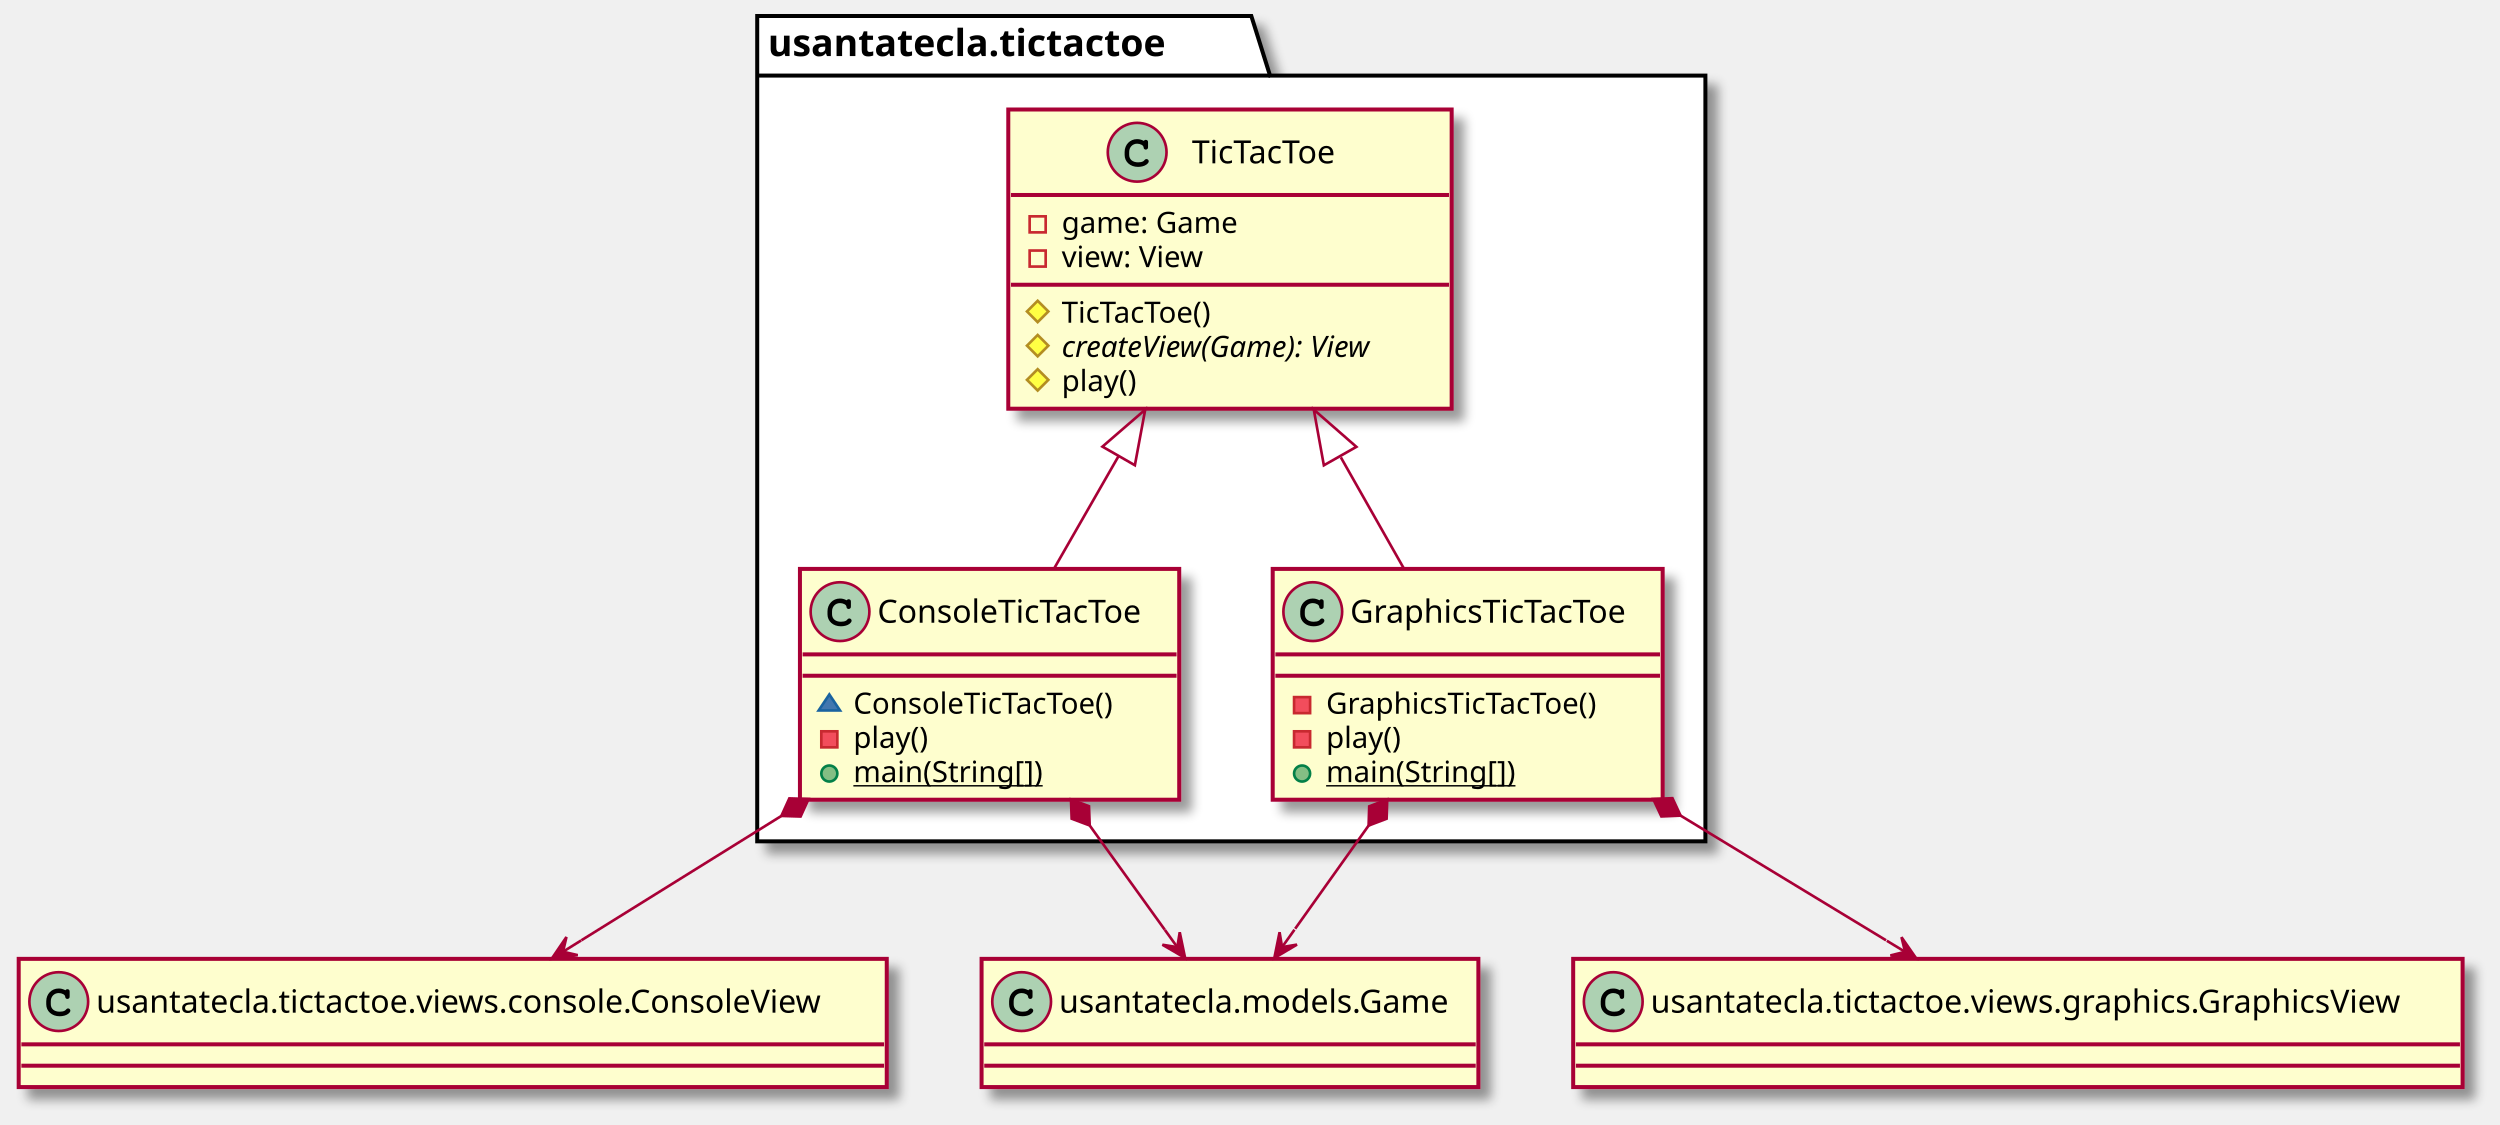
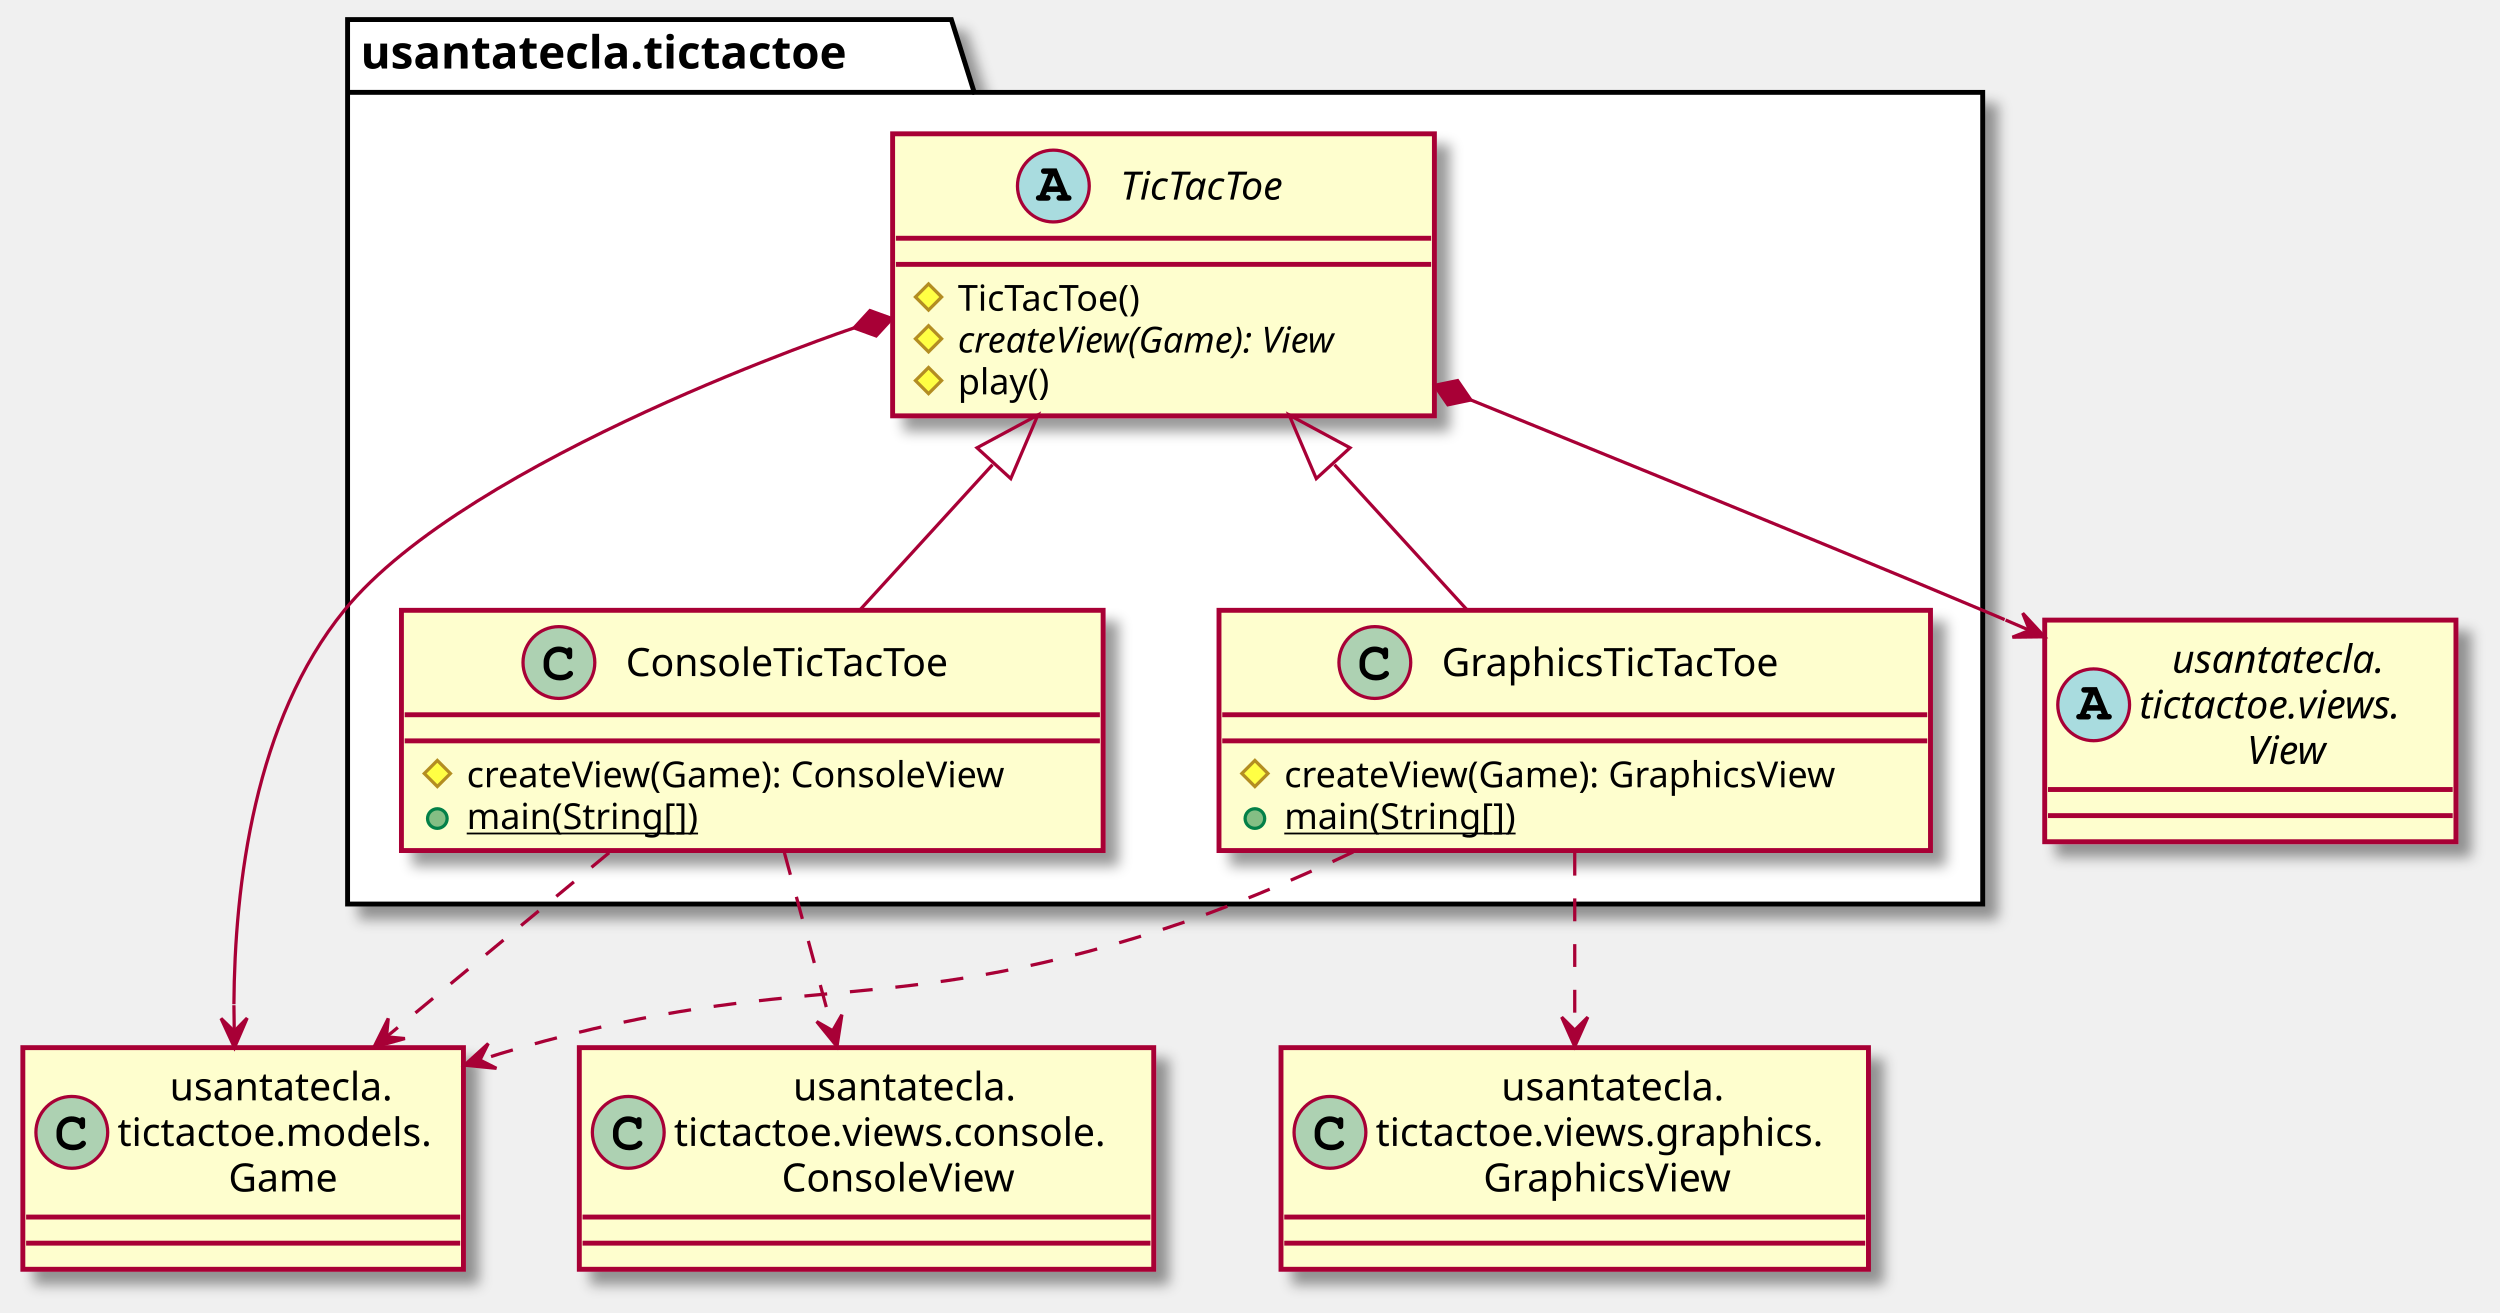
- <svg xmlns="http://www.w3.org/2000/svg" contentScriptType="application/ecmascript" contentStyleType="text/css" height="421px" preserveAspectRatio="none" style="width:936px;height:421px;" version="1.1" viewBox="0 0 936 421" width="936px" zoomAndPan="magnify">
+ <svg xmlns="http://www.w3.org/2000/svg" contentScriptType="application/ecmascript" contentStyleType="text/css" height="402px" preserveAspectRatio="none" style="width:766px;height:402px;" version="1.1" viewBox="0 0 766 402" width="766px" zoomAndPan="magnify">
  <defs>
-     <filter height="300%" id="f1nvyoe1f0cjog" width="300%" x="-1" y="-1">
+     <filter height="300%" id="fgq6mrci9s67l" width="300%" x="-1" y="-1">
      <feGaussianBlur result="blurOut" stdDeviation="2.0" />
      <feColorMatrix in="blurOut" result="blurOut2" type="matrix" values="0 0 0 0 0 0 0 0 0 0 0 0 0 0 0 0 0 0 .4 0" />
      <feOffset dx="4.0" dy="4.0" in="blurOut2" result="blurOut3" />
      <feBlend in="SourceGraphic" in2="blurOut3" mode="normal" />
    </filter>
  </defs>
  <g>
-     <polygon fill="#FFFFFF" filter="url(#f1nvyoe1f0cjog)" points="283.5,6,468.5,6,475.5,28.297,638.5,28.297,638.5,315,283.5,315,283.5,6" style="stroke:#000000;stroke-width:1.5;" />
-     <line style="stroke:#000000;stroke-width:1.5;" x1="283.5" x2="475.5" y1="28.297" y2="28.297" />
-     <text fill="#000000" font-family="sans-serif" font-size="14" font-weight="bold" lengthAdjust="spacingAndGlyphs" textLength="179" x="287.5" y="20.995">usantatecla.tictactoe</text>
-     <rect codeLine="1" fill="#FEFECE" filter="url(#f1nvyoe1f0cjog)" height="86.414" id="usantatecla.tictactoe.ConsoleTicTacToe" style="stroke:#A80036;stroke-width:1.5;" width="142" x="299.5" y="213" />
-     <ellipse cx="314.5" cy="229" fill="#ADD1B2" rx="11" ry="11" style="stroke:#A80036;stroke-width:1.0;" />
-     <path d="M316.844,224.672 C315.906,224.234 315.312,224.094 314.438,224.094 C311.812,224.094 309.812,226.172 309.812,228.891 L309.812,230.016 C309.812,232.594 311.922,234.484 314.812,234.484 C316.031,234.484 317.188,234.188 317.938,233.641 C318.516,233.234 318.844,232.781 318.844,232.391 C318.844,231.938 318.453,231.547 317.984,231.547 C317.766,231.547 317.562,231.625 317.375,231.812 C316.922,232.297 316.922,232.297 316.734,232.391 C316.312,232.656 315.625,232.781 314.859,232.781 C312.812,232.781 311.516,231.688 311.516,229.984 L311.516,228.891 C311.516,227.109 312.766,225.797 314.5,225.797 C315.078,225.797 315.688,225.953 316.156,226.203 C316.641,226.484 316.812,226.703 316.906,227.109 C316.969,227.516 317,227.641 317.141,227.766 C317.281,227.906 317.516,228.016 317.734,228.016 C318,228.016 318.266,227.875 318.438,227.656 C318.547,227.5 318.578,227.312 318.578,226.891 L318.578,225.469 C318.578,225.031 318.562,224.906 318.469,224.75 C318.312,224.484 318.031,224.344 317.734,224.344 C317.438,224.344 317.234,224.438 317.016,224.75 L316.844,224.672 Z " fill="#000000" />
-     <text fill="#000000" font-family="sans-serif" font-size="12" lengthAdjust="spacingAndGlyphs" textLength="110" x="328.5" y="233.154">ConsoleTicTacToe</text>
-     <line style="stroke:#A80036;stroke-width:1.5;" x1="300.5" x2="440.5" y1="245" y2="245" />
-     <line style="stroke:#A80036;stroke-width:1.5;" x1="300.5" x2="440.5" y1="253" y2="253" />
-     <polygon fill="#4177AF" points="310.5,260,306.5,266,314.5,266" style="stroke:#1963A0;stroke-width:1.0;" />
-     <text fill="#000000" font-family="sans-serif" font-size="11" lengthAdjust="spacingAndGlyphs" textLength="112" x="319.5" y="267.21">ConsoleTicTacToe()</text>
-     <rect fill="#F24D5C" height="6" style="stroke:#C82930;stroke-width:1.0;" width="6" x="307.5" y="273.805" />
-     <text fill="#000000" font-family="sans-serif" font-size="11" lengthAdjust="spacingAndGlyphs" textLength="32" x="319.5" y="280.015">play()</text>
-     <ellipse cx="310.5" cy="289.609" fill="#84BE84" rx="3" ry="3" style="stroke:#038048;stroke-width:1.0;" />
-     <text fill="#000000" font-family="sans-serif" font-size="11" lengthAdjust="spacingAndGlyphs" text-decoration="underline" textLength="77" x="319.5" y="292.82">main(String[])</text>
-     <rect codeLine="9" fill="#FEFECE" filter="url(#f1nvyoe1f0cjog)" height="86.414" id="usantatecla.tictactoe.GraphicsTicTacToe" style="stroke:#A80036;stroke-width:1.5;" width="146" x="476.5" y="213" />
-     <ellipse cx="491.5" cy="229" fill="#ADD1B2" rx="11" ry="11" style="stroke:#A80036;stroke-width:1.0;" />
-     <path d="M493.844,224.672 C492.906,224.234 492.312,224.094 491.438,224.094 C488.812,224.094 486.812,226.172 486.812,228.891 L486.812,230.016 C486.812,232.594 488.922,234.484 491.812,234.484 C493.031,234.484 494.188,234.188 494.938,233.641 C495.516,233.234 495.844,232.781 495.844,232.391 C495.844,231.938 495.453,231.547 494.984,231.547 C494.766,231.547 494.562,231.625 494.375,231.812 C493.922,232.297 493.922,232.297 493.734,232.391 C493.312,232.656 492.625,232.781 491.859,232.781 C489.812,232.781 488.516,231.688 488.516,229.984 L488.516,228.891 C488.516,227.109 489.766,225.797 491.5,225.797 C492.078,225.797 492.688,225.953 493.156,226.203 C493.641,226.484 493.812,226.703 493.906,227.109 C493.969,227.516 494,227.641 494.141,227.766 C494.281,227.906 494.516,228.016 494.734,228.016 C495,228.016 495.266,227.875 495.438,227.656 C495.547,227.5 495.578,227.312 495.578,226.891 L495.578,225.469 C495.578,225.031 495.562,224.906 495.469,224.75 C495.312,224.484 495.031,224.344 494.734,224.344 C494.438,224.344 494.234,224.438 494.016,224.75 L493.844,224.672 Z " fill="#000000" />
-     <text fill="#000000" font-family="sans-serif" font-size="12" lengthAdjust="spacingAndGlyphs" textLength="114" x="505.5" y="233.154">GraphicsTicTacToe</text>
-     <line style="stroke:#A80036;stroke-width:1.5;" x1="477.5" x2="621.5" y1="245" y2="245" />
-     <line style="stroke:#A80036;stroke-width:1.5;" x1="477.5" x2="621.5" y1="253" y2="253" />
-     <rect fill="#F24D5C" height="6" style="stroke:#C82930;stroke-width:1.0;" width="6" x="484.5" y="261" />
-     <text fill="#000000" font-family="sans-serif" font-size="11" lengthAdjust="spacingAndGlyphs" textLength="115" x="496.5" y="267.21">GraphicsTicTacToe()</text>
-     <rect fill="#F24D5C" height="6" style="stroke:#C82930;stroke-width:1.0;" width="6" x="484.5" y="273.805" />
-     <text fill="#000000" font-family="sans-serif" font-size="11" lengthAdjust="spacingAndGlyphs" textLength="32" x="496.5" y="280.015">play()</text>
-     <ellipse cx="487.5" cy="289.609" fill="#84BE84" rx="3" ry="3" style="stroke:#038048;stroke-width:1.0;" />
-     <text fill="#000000" font-family="sans-serif" font-size="11" lengthAdjust="spacingAndGlyphs" text-decoration="underline" textLength="77" x="496.5" y="292.82">main(String[])</text>
-     <rect codeLine="17" fill="#FEFECE" filter="url(#f1nvyoe1f0cjog)" height="112.023" id="usantatecla.tictactoe.TicTacToe" style="stroke:#A80036;stroke-width:1.5;" width="166" x="377.5" y="41" />
-     <ellipse cx="425.75" cy="57" fill="#ADD1B2" rx="11" ry="11" style="stroke:#A80036;stroke-width:1.0;" />
-     <path d="M428.094,52.672 C427.156,52.234 426.562,52.094 425.688,52.094 C423.062,52.094 421.062,54.172 421.062,56.891 L421.062,58.016 C421.062,60.594 423.172,62.484 426.062,62.484 C427.281,62.484 428.438,62.188 429.188,61.641 C429.766,61.234 430.094,60.781 430.094,60.391 C430.094,59.938 429.703,59.547 429.234,59.547 C429.016,59.547 428.812,59.625 428.625,59.812 C428.172,60.297 428.172,60.297 427.984,60.391 C427.562,60.656 426.875,60.781 426.109,60.781 C424.062,60.781 422.766,59.688 422.766,57.984 L422.766,56.891 C422.766,55.109 424.016,53.797 425.75,53.797 C426.328,53.797 426.938,53.953 427.406,54.203 C427.891,54.484 428.062,54.703 428.156,55.109 C428.219,55.516 428.25,55.641 428.391,55.766 C428.531,55.906 428.766,56.016 428.984,56.016 C429.25,56.016 429.516,55.875 429.688,55.656 C429.797,55.5 429.828,55.312 429.828,54.891 L429.828,53.469 C429.828,53.031 429.812,52.906 429.719,52.75 C429.562,52.484 429.281,52.344 428.984,52.344 C428.688,52.344 428.484,52.438 428.266,52.75 L428.094,52.672 Z " fill="#000000" />
-     <text fill="#000000" font-family="sans-serif" font-size="12" lengthAdjust="spacingAndGlyphs" textLength="61" x="446.25" y="61.154">TicTacToe</text>
-     <line style="stroke:#A80036;stroke-width:1.5;" x1="378.5" x2="542.5" y1="73" y2="73" />
-     <rect fill="none" height="6" style="stroke:#C82930;stroke-width:1.0;" width="6" x="385.5" y="81" />
-     <text fill="#000000" font-family="sans-serif" font-size="11" lengthAdjust="spacingAndGlyphs" textLength="75" x="397.5" y="87.21">game: Game</text>
-     <rect fill="none" height="6" style="stroke:#C82930;stroke-width:1.0;" width="6" x="385.5" y="93.805" />
-     <text fill="#000000" font-family="sans-serif" font-size="11" lengthAdjust="spacingAndGlyphs" textLength="62" x="397.5" y="100.015">view: View</text>
-     <line style="stroke:#A80036;stroke-width:1.5;" x1="378.5" x2="542.5" y1="106.609" y2="106.609" />
-     <polygon fill="#FFFF44" points="388.5,112.609,392.5,116.609,388.5,120.609,384.5,116.609" style="stroke:#B38D22;stroke-width:1.0;" />
-     <text fill="#000000" font-family="sans-serif" font-size="11" lengthAdjust="spacingAndGlyphs" textLength="66" x="397.5" y="120.82">TicTacToe()</text>
-     <polygon fill="#FFFF44" points="388.5,125.414,392.5,129.414,388.5,133.414,384.5,129.414" style="stroke:#B38D22;stroke-width:1.0;" />
-     <text fill="#000000" font-family="sans-serif" font-size="11" font-style="italic" lengthAdjust="spacingAndGlyphs" textLength="140" x="397.5" y="133.625">createView(Game): View</text>
-     <polygon fill="#FFFF44" points="388.5,138.219,392.5,142.219,388.5,146.219,384.5,142.219" style="stroke:#B38D22;stroke-width:1.0;" />
-     <text fill="#000000" font-family="sans-serif" font-size="11" lengthAdjust="spacingAndGlyphs" textLength="32" x="397.5" y="146.429">play()</text>
-     <rect codeLine="28" fill="#FEFECE" filter="url(#f1nvyoe1f0cjog)" height="48" id="Game" style="stroke:#A80036;stroke-width:1.5;" width="186" x="367.5" y="359" />
-     <ellipse cx="382.5" cy="375" fill="#ADD1B2" rx="11" ry="11" style="stroke:#A80036;stroke-width:1.0;" />
-     <path d="M384.844,370.672 C383.906,370.234 383.312,370.094 382.438,370.094 C379.812,370.094 377.812,372.172 377.812,374.891 L377.812,376.016 C377.812,378.594 379.922,380.484 382.812,380.484 C384.031,380.484 385.188,380.188 385.938,379.641 C386.516,379.234 386.844,378.781 386.844,378.391 C386.844,377.938 386.453,377.547 385.984,377.547 C385.766,377.547 385.562,377.625 385.375,377.812 C384.922,378.297 384.922,378.297 384.734,378.391 C384.312,378.656 383.625,378.781 382.859,378.781 C380.812,378.781 379.516,377.688 379.516,375.984 L379.516,374.891 C379.516,373.109 380.766,371.797 382.5,371.797 C383.078,371.797 383.688,371.953 384.156,372.203 C384.641,372.484 384.812,372.703 384.906,373.109 C384.969,373.516 385,373.641 385.141,373.766 C385.281,373.906 385.516,374.016 385.734,374.016 C386,374.016 386.266,373.875 386.438,373.656 C386.547,373.5 386.578,373.312 386.578,372.891 L386.578,371.469 C386.578,371.031 386.562,370.906 386.469,370.75 C386.312,370.484 386.031,370.344 385.734,370.344 C385.438,370.344 385.234,370.438 385.016,370.75 L384.844,370.672 Z " fill="#000000" />
-     <text fill="#000000" font-family="sans-serif" font-size="12" lengthAdjust="spacingAndGlyphs" textLength="154" x="396.5" y="379.154">usantatecla.models.Game</text>
-     <line style="stroke:#A80036;stroke-width:1.5;" x1="368.5" x2="552.5" y1="391" y2="391" />
-     <line style="stroke:#A80036;stroke-width:1.5;" x1="368.5" x2="552.5" y1="399" y2="399" />
-     <rect codeLine="29" fill="#FEFECE" filter="url(#f1nvyoe1f0cjog)" height="48" id="consoleView" style="stroke:#A80036;stroke-width:1.5;" width="325" x="7" y="359" />
-     <ellipse cx="22" cy="375" fill="#ADD1B2" rx="11" ry="11" style="stroke:#A80036;stroke-width:1.0;" />
-     <path d="M24.344,370.672 C23.406,370.234 22.812,370.094 21.938,370.094 C19.312,370.094 17.312,372.172 17.312,374.891 L17.312,376.016 C17.312,378.594 19.422,380.484 22.312,380.484 C23.531,380.484 24.688,380.188 25.438,379.641 C26.016,379.234 26.344,378.781 26.344,378.391 C26.344,377.938 25.953,377.547 25.484,377.547 C25.266,377.547 25.062,377.625 24.875,377.812 C24.422,378.297 24.422,378.297 24.234,378.391 C23.812,378.656 23.125,378.781 22.359,378.781 C20.312,378.781 19.016,377.688 19.016,375.984 L19.016,374.891 C19.016,373.109 20.266,371.797 22,371.797 C22.578,371.797 23.188,371.953 23.656,372.203 C24.141,372.484 24.312,372.703 24.406,373.109 C24.469,373.516 24.5,373.641 24.641,373.766 C24.781,373.906 25.016,374.016 25.234,374.016 C25.5,374.016 25.766,373.875 25.938,373.656 C26.047,373.5 26.078,373.312 26.078,372.891 L26.078,371.469 C26.078,371.031 26.062,370.906 25.969,370.75 C25.812,370.484 25.531,370.344 25.234,370.344 C24.938,370.344 24.734,370.438 24.516,370.75 L24.344,370.672 Z " fill="#000000" />
-     <text fill="#000000" font-family="sans-serif" font-size="12" lengthAdjust="spacingAndGlyphs" textLength="293" x="36" y="379.154">usantatecla.tictactoe.views.console.ConsoleView</text>
-     <line style="stroke:#A80036;stroke-width:1.5;" x1="8" x2="331" y1="391" y2="391" />
-     <line style="stroke:#A80036;stroke-width:1.5;" x1="8" x2="331" y1="399" y2="399" />
-     <rect codeLine="30" fill="#FEFECE" filter="url(#f1nvyoe1f0cjog)" height="48" id="graphicsView" style="stroke:#A80036;stroke-width:1.5;" width="333" x="589" y="359" />
-     <ellipse cx="604" cy="375" fill="#ADD1B2" rx="11" ry="11" style="stroke:#A80036;stroke-width:1.0;" />
-     <path d="M606.344,370.672 C605.406,370.234 604.812,370.094 603.938,370.094 C601.312,370.094 599.312,372.172 599.312,374.891 L599.312,376.016 C599.312,378.594 601.422,380.484 604.312,380.484 C605.531,380.484 606.688,380.188 607.438,379.641 C608.016,379.234 608.344,378.781 608.344,378.391 C608.344,377.938 607.953,377.547 607.484,377.547 C607.266,377.547 607.062,377.625 606.875,377.812 C606.422,378.297 606.422,378.297 606.234,378.391 C605.812,378.656 605.125,378.781 604.359,378.781 C602.312,378.781 601.016,377.688 601.016,375.984 L601.016,374.891 C601.016,373.109 602.266,371.797 604,371.797 C604.578,371.797 605.188,371.953 605.656,372.203 C606.141,372.484 606.312,372.703 606.406,373.109 C606.469,373.516 606.5,373.641 606.641,373.766 C606.781,373.906 607.016,374.016 607.234,374.016 C607.5,374.016 607.766,373.875 607.938,373.656 C608.047,373.5 608.078,373.312 608.078,372.891 L608.078,371.469 C608.078,371.031 608.062,370.906 607.969,370.75 C607.812,370.484 607.531,370.344 607.234,370.344 C606.938,370.344 606.734,370.438 606.516,370.75 L606.344,370.672 Z " fill="#000000" />
-     <text fill="#000000" font-family="sans-serif" font-size="12" lengthAdjust="spacingAndGlyphs" textLength="301" x="618" y="379.154">usantatecla.tictactoe.views.graphics.GraphicsView</text>
-     <line style="stroke:#A80036;stroke-width:1.5;" x1="590" x2="921" y1="391" y2="391" />
-     <line style="stroke:#A80036;stroke-width:1.5;" x1="590" x2="921" y1="399" y2="399" />
-     <path codeLine="25" d="M418.799,170.745 C410.501,185.22 402.053,199.957 394.592,212.974 " fill="none" id="usantatecla.tictactoe.TicTacToe-backto-usantatecla.tictactoe.ConsoleTicTacToe" style="stroke:#A80036;stroke-width:1.0;" />
-     <polygon fill="none" points="412.75,167.222,428.769,153.352,424.896,174.185,412.75,167.222" style="stroke:#A80036;stroke-width:1.0;" />
-     <path codeLine="26" d="M502.008,171.222 C510.127,185.543 518.378,200.1 525.676,212.974 " fill="none" id="usantatecla.tictactoe.TicTacToe-backto-usantatecla.tictactoe.GraphicsTicTacToe" style="stroke:#A80036;stroke-width:1.0;" />
-     <polygon fill="none" points="495.652,174.203,491.878,153.352,507.831,167.299,495.652,174.203" style="stroke:#A80036;stroke-width:1.0;" />
-     <path codeLine="32" d="M407.982,309.057 C407.982,309.057 427.685,336.423 436.08,348.083 " fill="none" id="usantatecla.tictactoe.ConsoleTicTacToe-Game" style="stroke:#A80036;stroke-width:1.0;" />
-     <polygon fill="#A80036" points="443.704,358.672,441.691,349.031,440.783,354.614,435.199,353.705,443.704,358.672" style="stroke:#A80036;stroke-width:1.0;" />
-     <line style="stroke:#A80036;stroke-width:1.0;" x1="440.783" x2="436.108" y1="354.614" y2="348.122" />
-     <polygon fill="#A80036" points="400.97,299.319,401.23,306.525,407.982,309.057,407.722,301.851,400.97,299.319" style="stroke:#A80036;stroke-width:1.0;" />
-     <path codeLine="33" d="M512.409,309.094 C512.409,309.094 493.147,336.148 484.906,347.722 " fill="none" id="usantatecla.tictactoe.GraphicsTicTacToe-Game" style="stroke:#A80036;stroke-width:1.0;" />
-     <polygon fill="#A80036" points="477.11,358.672,485.589,353.66,480.01,354.599,479.072,349.02,477.11,358.672" style="stroke:#A80036;stroke-width:1.0;" />
-     <line style="stroke:#A80036;stroke-width:1.0;" x1="480.01" x2="484.649" y1="354.599" y2="348.082" />
-     <polygon fill="#A80036" points="519.369,299.319,512.63,301.887,512.409,309.094,519.148,306.527,519.369,299.319" style="stroke:#A80036;stroke-width:1.0;" />
-     <path codeLine="34" d="M292.541,305.482 C292.541,305.482 239.81,338.275 217.663,352.048 " fill="none" id="usantatecla.tictactoe.ConsoleTicTacToe-consoleView" style="stroke:#A80036;stroke-width:1.0;" />
-     <polygon fill="#A80036" points="206.545,358.962,216.3,357.606,210.791,356.322,212.075,350.812,206.545,358.962" style="stroke:#A80036;stroke-width:1.0;" />
-     <line style="stroke:#A80036;stroke-width:1.0;" x1="210.791" x2="217.584" y1="356.322" y2="352.097" />
-     <polygon fill="#A80036" points="302.731,299.145,295.524,298.916,292.541,305.482,299.748,305.71,302.731,299.145" style="stroke:#A80036;stroke-width:1.0;" />
-     <path codeLine="35" d="M629.215,305.369 C629.215,305.369 683.441,338.275 706.139,352.048 " fill="none" id="usantatecla.tictactoe.GraphicsTicTacToe-graphicsView" style="stroke:#A80036;stroke-width:1.0;" />
-     <polygon fill="#A80036" points="717.534,358.962,711.915,350.873,713.26,356.368,707.765,357.713,717.534,358.962" style="stroke:#A80036;stroke-width:1.0;" />
-     <line style="stroke:#A80036;stroke-width:1.0;" x1="713.26" x2="706.419" y1="356.368" y2="352.218" />
-     <polygon fill="#A80036" points="618.955,299.145,622.01,305.677,629.215,305.369,626.159,298.837,618.955,299.145" style="stroke:#A80036;stroke-width:1.0;" />
+     <polygon fill="#FFFFFF" filter="url(#fgq6mrci9s67l)" points="106.5,6,291.5,6,298.5,28.297,607.5,28.297,607.5,277,106.5,277,106.5,6" style="stroke:#000000;stroke-width:1.5;" />
+     <line style="stroke:#000000;stroke-width:1.5;" x1="106.5" x2="298.5" y1="28.297" y2="28.297" />
+     <text fill="#000000" font-family="sans-serif" font-size="14" font-weight="bold" lengthAdjust="spacingAndGlyphs" textLength="179" x="110.5" y="20.995">usantatecla.tictactoe</text>
+     <rect codeLine="6" fill="#FEFECE" filter="url(#fgq6mrci9s67l)" height="73.609" id="usantatecla.tictactoe.ConsoleTicTacToe" style="stroke:#A80036;stroke-width:1.5;" width="215" x="123" y="187" />
+     <ellipse cx="171.25" cy="203" fill="#ADD1B2" rx="11" ry="11" style="stroke:#A80036;stroke-width:1.0;" />
+     <path d="M173.594,198.672 C172.656,198.234 172.062,198.094 171.188,198.094 C168.562,198.094 166.562,200.172 166.562,202.891 L166.562,204.016 C166.562,206.594 168.672,208.484 171.562,208.484 C172.781,208.484 173.938,208.188 174.688,207.641 C175.266,207.234 175.594,206.781 175.594,206.391 C175.594,205.938 175.203,205.547 174.734,205.547 C174.516,205.547 174.312,205.625 174.125,205.812 C173.672,206.297 173.672,206.297 173.484,206.391 C173.062,206.656 172.375,206.781 171.609,206.781 C169.562,206.781 168.266,205.688 168.266,203.984 L168.266,202.891 C168.266,201.109 169.516,199.797 171.25,199.797 C171.828,199.797 172.438,199.953 172.906,200.203 C173.391,200.484 173.562,200.703 173.656,201.109 C173.719,201.516 173.75,201.641 173.891,201.766 C174.031,201.906 174.266,202.016 174.484,202.016 C174.75,202.016 175.016,201.875 175.188,201.656 C175.297,201.5 175.328,201.312 175.328,200.891 L175.328,199.469 C175.328,199.031 175.312,198.906 175.219,198.75 C175.062,198.484 174.781,198.344 174.484,198.344 C174.188,198.344 173.984,198.438 173.766,198.75 L173.594,198.672 Z " fill="#000000" />
+     <text fill="#000000" font-family="sans-serif" font-size="12" lengthAdjust="spacingAndGlyphs" textLength="110" x="191.75" y="207.154">ConsoleTicTacToe</text>
+     <line style="stroke:#A80036;stroke-width:1.5;" x1="124" x2="337" y1="219" y2="219" />
+     <line style="stroke:#A80036;stroke-width:1.5;" x1="124" x2="337" y1="227" y2="227" />
+     <polygon fill="#FFFF44" points="134,233,138,237,134,241,130,237" style="stroke:#B38D22;stroke-width:1.0;" />
+     <text fill="#000000" font-family="sans-serif" font-size="11" lengthAdjust="spacingAndGlyphs" textLength="189" x="143" y="241.21">createView(Game): ConsoleView</text>
+     <ellipse cx="134" cy="250.805" fill="#84BE84" rx="3" ry="3" style="stroke:#038048;stroke-width:1.0;" />
+     <text fill="#000000" font-family="sans-serif" font-size="11" lengthAdjust="spacingAndGlyphs" text-decoration="underline" textLength="77" x="143" y="254.015">main(String[])</text>
+     <rect codeLine="13" fill="#FEFECE" filter="url(#fgq6mrci9s67l)" height="73.609" id="usantatecla.tictactoe.GraphicsTicTacToe" style="stroke:#A80036;stroke-width:1.5;" width="218" x="373.5" y="187" />
+     <ellipse cx="421.25" cy="203" fill="#ADD1B2" rx="11" ry="11" style="stroke:#A80036;stroke-width:1.0;" />
+     <path d="M423.594,198.672 C422.656,198.234 422.062,198.094 421.188,198.094 C418.562,198.094 416.562,200.172 416.562,202.891 L416.562,204.016 C416.562,206.594 418.672,208.484 421.562,208.484 C422.781,208.484 423.938,208.188 424.688,207.641 C425.266,207.234 425.594,206.781 425.594,206.391 C425.594,205.938 425.203,205.547 424.734,205.547 C424.516,205.547 424.312,205.625 424.125,205.812 C423.672,206.297 423.672,206.297 423.484,206.391 C423.062,206.656 422.375,206.781 421.609,206.781 C419.562,206.781 418.266,205.688 418.266,203.984 L418.266,202.891 C418.266,201.109 419.516,199.797 421.25,199.797 C421.828,199.797 422.438,199.953 422.906,200.203 C423.391,200.484 423.562,200.703 423.656,201.109 C423.719,201.516 423.75,201.641 423.891,201.766 C424.031,201.906 424.266,202.016 424.484,202.016 C424.75,202.016 425.016,201.875 425.188,201.656 C425.297,201.5 425.328,201.312 425.328,200.891 L425.328,199.469 C425.328,199.031 425.312,198.906 425.219,198.75 C425.062,198.484 424.781,198.344 424.484,198.344 C424.188,198.344 423.984,198.438 423.766,198.75 L423.594,198.672 Z " fill="#000000" />
+     <text fill="#000000" font-family="sans-serif" font-size="12" lengthAdjust="spacingAndGlyphs" textLength="114" x="441.75" y="207.154">GraphicsTicTacToe</text>
+     <line style="stroke:#A80036;stroke-width:1.5;" x1="374.5" x2="590.5" y1="219" y2="219" />
+     <line style="stroke:#A80036;stroke-width:1.5;" x1="374.5" x2="590.5" y1="227" y2="227" />
+     <polygon fill="#FFFF44" points="384.5,233,388.5,237,384.5,241,380.5,237" style="stroke:#B38D22;stroke-width:1.0;" />
+     <text fill="#000000" font-family="sans-serif" font-size="11" lengthAdjust="spacingAndGlyphs" textLength="192" x="393.5" y="241.21">createView(Game): GraphicsView</text>
+     <ellipse cx="384.5" cy="250.805" fill="#84BE84" rx="3" ry="3" style="stroke:#038048;stroke-width:1.0;" />
+     <text fill="#000000" font-family="sans-serif" font-size="11" lengthAdjust="spacingAndGlyphs" text-decoration="underline" textLength="77" x="393.5" y="254.015">main(String[])</text>
+     <rect codeLine="20" fill="#FEFECE" filter="url(#fgq6mrci9s67l)" height="86.414" id="usantatecla.tictactoe.TicTacToe" style="stroke:#A80036;stroke-width:1.5;" width="166" x="273.5" y="41" />
+     <ellipse cx="322.75" cy="57" fill="#A9DCDF" rx="11" ry="11" style="stroke:#A80036;stroke-width:1.0;" />
+     <path d="M324.828,58.812 L325.219,59.797 L324.828,59.797 C324.375,59.797 324.266,59.812 324.109,59.922 C323.859,60.078 323.703,60.359 323.703,60.656 C323.703,60.922 323.844,61.172 324.062,61.328 C324.203,61.453 324.406,61.5 324.828,61.5 L327.188,61.5 C327.547,61.5 327.766,61.469 327.906,61.375 C328.156,61.234 328.312,60.938 328.312,60.656 C328.312,60.375 328.172,60.125 327.953,59.969 C327.781,59.828 327.625,59.797 327.156,59.797 L323.766,51.594 L320.094,51.594 C319.641,51.594 319.516,51.609 319.359,51.703 C319.109,51.875 318.953,52.156 318.953,52.438 C318.953,52.719 319.094,52.969 319.312,53.141 C319.484,53.25 319.656,53.281 320.094,53.281 L321.172,53.281 L318.531,59.797 C318.109,59.797 317.953,59.812 317.797,59.922 C317.547,60.078 317.391,60.359 317.391,60.656 C317.391,61.219 317.766,61.5 318.516,61.5 L320.781,61.5 C321.141,61.5 321.359,61.469 321.484,61.375 C321.75,61.234 321.891,60.938 321.891,60.656 C321.891,60.375 321.766,60.125 321.547,59.953 C321.375,59.828 321.234,59.797 320.781,59.797 L320.391,59.797 L320.781,58.812 L324.828,58.812 Z M324.125,57.109 L321.453,57.109 L322.797,53.844 L324.125,57.109 Z " fill="#000000" />
+     <text fill="#000000" font-family="sans-serif" font-size="12" font-style="italic" lengthAdjust="spacingAndGlyphs" textLength="59" x="343.25" y="61.154">TicTacToe</text>
+     <line style="stroke:#A80036;stroke-width:1.5;" x1="274.5" x2="438.5" y1="73" y2="73" />
+     <line style="stroke:#A80036;stroke-width:1.5;" x1="274.5" x2="438.5" y1="81" y2="81" />
+     <polygon fill="#FFFF44" points="284.5,87,288.5,91,284.5,95,280.5,91" style="stroke:#B38D22;stroke-width:1.0;" />
+     <text fill="#000000" font-family="sans-serif" font-size="11" lengthAdjust="spacingAndGlyphs" textLength="66" x="293.5" y="95.21">TicTacToe()</text>
+     <polygon fill="#FFFF44" points="284.5,99.805,288.5,103.805,284.5,107.805,280.5,103.805" style="stroke:#B38D22;stroke-width:1.0;" />
+     <text fill="#000000" font-family="sans-serif" font-size="11" font-style="italic" lengthAdjust="spacingAndGlyphs" textLength="140" x="293.5" y="108.015">createView(Game): View</text>
+     <polygon fill="#FFFF44" points="284.5,112.609,288.5,116.609,284.5,120.609,280.5,116.609" style="stroke:#B38D22;stroke-width:1.0;" />
+     <text fill="#000000" font-family="sans-serif" font-size="11" lengthAdjust="spacingAndGlyphs" textLength="32" x="293.5" y="120.82">play()</text>
+     <rect codeLine="1" fill="#FEFECE" filter="url(#fgq6mrci9s67l)" height="67.906" id="Game" style="stroke:#A80036;stroke-width:1.5;" width="135" x="7" y="321" />
+     <ellipse cx="22" cy="346.953" fill="#ADD1B2" rx="11" ry="11" style="stroke:#A80036;stroke-width:1.0;" />
+     <path d="M24.344,342.625 C23.406,342.188 22.812,342.047 21.938,342.047 C19.312,342.047 17.312,344.125 17.312,346.844 L17.312,347.969 C17.312,350.547 19.422,352.438 22.312,352.438 C23.531,352.438 24.688,352.141 25.438,351.594 C26.016,351.188 26.344,350.734 26.344,350.344 C26.344,349.891 25.953,349.5 25.484,349.5 C25.266,349.5 25.062,349.578 24.875,349.766 C24.422,350.25 24.422,350.25 24.234,350.344 C23.812,350.609 23.125,350.734 22.359,350.734 C20.312,350.734 19.016,349.641 19.016,347.938 L19.016,346.844 C19.016,345.062 20.266,343.75 22,343.75 C22.578,343.75 23.188,343.906 23.656,344.156 C24.141,344.438 24.312,344.656 24.406,345.062 C24.469,345.469 24.5,345.594 24.641,345.719 C24.781,345.859 25.016,345.969 25.234,345.969 C25.5,345.969 25.766,345.828 25.938,345.609 C26.047,345.453 26.078,345.266 26.078,344.844 L26.078,343.422 C26.078,342.984 26.062,342.859 25.969,342.703 C25.812,342.438 25.531,342.297 25.234,342.297 C24.938,342.297 24.734,342.391 24.516,342.703 L24.344,342.625 Z " fill="#000000" />
+     <text fill="#000000" font-family="sans-serif" font-size="12" lengthAdjust="spacingAndGlyphs" textLength="71" x="52" y="337.139">usantatecla.</text>
+     <text fill="#000000" font-family="sans-serif" font-size="12" lengthAdjust="spacingAndGlyphs" textLength="103" x="36" y="351.107">tictactoe.models.</text>
+     <text fill="#000000" font-family="sans-serif" font-size="12" lengthAdjust="spacingAndGlyphs" textLength="35" x="70" y="365.076">Game</text>
+     <line style="stroke:#A80036;stroke-width:1.5;" x1="8" x2="141" y1="372.906" y2="372.906" />
+     <line style="stroke:#A80036;stroke-width:1.5;" x1="8" x2="141" y1="380.906" y2="380.906" />
+     <rect codeLine="2" fill="#FEFECE" filter="url(#fgq6mrci9s67l)" height="67.906" id="View" style="stroke:#A80036;stroke-width:1.5;" width="126" x="626.5" y="190" />
+     <ellipse cx="641.5" cy="215.953" fill="#A9DCDF" rx="11" ry="11" style="stroke:#A80036;stroke-width:1.0;" />
+     <path d="M643.578,217.766 L643.969,218.75 L643.578,218.75 C643.125,218.75 643.016,218.766 642.859,218.875 C642.609,219.031 642.453,219.312 642.453,219.609 C642.453,219.875 642.594,220.125 642.812,220.281 C642.953,220.406 643.156,220.453 643.578,220.453 L645.938,220.453 C646.297,220.453 646.516,220.422 646.656,220.328 C646.906,220.188 647.062,219.891 647.062,219.609 C647.062,219.328 646.922,219.078 646.703,218.922 C646.531,218.781 646.375,218.75 645.906,218.75 L642.516,210.547 L638.844,210.547 C638.391,210.547 638.266,210.562 638.109,210.656 C637.859,210.828 637.703,211.109 637.703,211.391 C637.703,211.672 637.844,211.922 638.062,212.094 C638.234,212.203 638.406,212.234 638.844,212.234 L639.922,212.234 L637.281,218.75 C636.859,218.75 636.703,218.766 636.547,218.875 C636.297,219.031 636.141,219.312 636.141,219.609 C636.141,220.172 636.516,220.453 637.266,220.453 L639.531,220.453 C639.891,220.453 640.109,220.422 640.234,220.328 C640.5,220.188 640.641,219.891 640.641,219.609 C640.641,219.328 640.516,219.078 640.297,218.906 C640.125,218.781 639.984,218.75 639.531,218.75 L639.141,218.75 L639.531,217.766 L643.578,217.766 Z M642.875,216.062 L640.203,216.062 L641.547,212.797 L642.875,216.062 Z " fill="#000000" />
+     <text fill="#000000" font-family="sans-serif" font-size="12" font-style="italic" lengthAdjust="spacingAndGlyphs" textLength="74" x="665.5" y="206.139">usantatecla.</text>
+     <text fill="#000000" font-family="sans-serif" font-size="12" font-style="italic" lengthAdjust="spacingAndGlyphs" textLength="94" x="655.5" y="220.107">tictactoe.views.</text>
+     <text fill="#000000" font-family="sans-serif" font-size="12" font-style="italic" lengthAdjust="spacingAndGlyphs" textLength="28" x="688.5" y="234.076">View</text>
+     <line style="stroke:#A80036;stroke-width:1.5;" x1="627.5" x2="751.5" y1="241.906" y2="241.906" />
+     <line style="stroke:#A80036;stroke-width:1.5;" x1="627.5" x2="751.5" y1="249.906" y2="249.906" />
+     <rect codeLine="3" fill="#FEFECE" filter="url(#fgq6mrci9s67l)" height="67.906" id="ConsoleView" style="stroke:#A80036;stroke-width:1.5;" width="176" x="177.5" y="321" />
+     <ellipse cx="192.5" cy="346.953" fill="#ADD1B2" rx="11" ry="11" style="stroke:#A80036;stroke-width:1.0;" />
+     <path d="M194.844,342.625 C193.906,342.188 193.312,342.047 192.438,342.047 C189.812,342.047 187.812,344.125 187.812,346.844 L187.812,347.969 C187.812,350.547 189.922,352.438 192.812,352.438 C194.031,352.438 195.188,352.141 195.938,351.594 C196.516,351.188 196.844,350.734 196.844,350.344 C196.844,349.891 196.453,349.5 195.984,349.5 C195.766,349.5 195.562,349.578 195.375,349.766 C194.922,350.25 194.922,350.25 194.734,350.344 C194.312,350.609 193.625,350.734 192.859,350.734 C190.812,350.734 189.516,349.641 189.516,347.938 L189.516,346.844 C189.516,345.062 190.766,343.75 192.5,343.75 C193.078,343.75 193.688,343.906 194.156,344.156 C194.641,344.438 194.812,344.656 194.906,345.062 C194.969,345.469 195,345.594 195.141,345.719 C195.281,345.859 195.516,345.969 195.734,345.969 C196,345.969 196.266,345.828 196.438,345.609 C196.547,345.453 196.578,345.266 196.578,344.844 L196.578,343.422 C196.578,342.984 196.562,342.859 196.469,342.703 C196.312,342.438 196.031,342.297 195.734,342.297 C195.438,342.297 195.234,342.391 195.016,342.703 L194.844,342.625 Z " fill="#000000" />
+     <text fill="#000000" font-family="sans-serif" font-size="12" lengthAdjust="spacingAndGlyphs" textLength="71" x="243" y="337.139">usantatecla.</text>
+     <text fill="#000000" font-family="sans-serif" font-size="12" lengthAdjust="spacingAndGlyphs" textLength="144" x="206.5" y="351.107">tictactoe.views.console.</text>
+     <text fill="#000000" font-family="sans-serif" font-size="12" lengthAdjust="spacingAndGlyphs" textLength="78" x="239.5" y="365.076">ConsoleView</text>
+     <line style="stroke:#A80036;stroke-width:1.5;" x1="178.5" x2="352.5" y1="372.906" y2="372.906" />
+     <line style="stroke:#A80036;stroke-width:1.5;" x1="178.5" x2="352.5" y1="380.906" y2="380.906" />
+     <rect codeLine="4" fill="#FEFECE" filter="url(#fgq6mrci9s67l)" height="67.906" id="GraphicsView" style="stroke:#A80036;stroke-width:1.5;" width="180" x="392.5" y="321" />
+     <ellipse cx="407.5" cy="346.953" fill="#ADD1B2" rx="11" ry="11" style="stroke:#A80036;stroke-width:1.0;" />
+     <path d="M409.844,342.625 C408.906,342.188 408.312,342.047 407.438,342.047 C404.812,342.047 402.812,344.125 402.812,346.844 L402.812,347.969 C402.812,350.547 404.922,352.438 407.812,352.438 C409.031,352.438 410.188,352.141 410.938,351.594 C411.516,351.188 411.844,350.734 411.844,350.344 C411.844,349.891 411.453,349.5 410.984,349.5 C410.766,349.5 410.562,349.578 410.375,349.766 C409.922,350.25 409.922,350.25 409.734,350.344 C409.312,350.609 408.625,350.734 407.859,350.734 C405.812,350.734 404.516,349.641 404.516,347.938 L404.516,346.844 C404.516,345.062 405.766,343.75 407.5,343.75 C408.078,343.75 408.688,343.906 409.156,344.156 C409.641,344.438 409.812,344.656 409.906,345.062 C409.969,345.469 410,345.594 410.141,345.719 C410.281,345.859 410.516,345.969 410.734,345.969 C411,345.969 411.266,345.828 411.438,345.609 C411.547,345.453 411.578,345.266 411.578,344.844 L411.578,343.422 C411.578,342.984 411.562,342.859 411.469,342.703 C411.312,342.438 411.031,342.297 410.734,342.297 C410.438,342.297 410.234,342.391 410.016,342.703 L409.844,342.625 Z " fill="#000000" />
+     <text fill="#000000" font-family="sans-serif" font-size="12" lengthAdjust="spacingAndGlyphs" textLength="71" x="460" y="337.139">usantatecla.</text>
+     <text fill="#000000" font-family="sans-serif" font-size="12" lengthAdjust="spacingAndGlyphs" textLength="148" x="421.5" y="351.107">tictactoe.views.graphics.</text>
+     <text fill="#000000" font-family="sans-serif" font-size="12" lengthAdjust="spacingAndGlyphs" textLength="82" x="454.5" y="365.076">GraphicsView</text>
+     <line style="stroke:#A80036;stroke-width:1.5;" x1="393.5" x2="571.5" y1="372.906" y2="372.906" />
+     <line style="stroke:#A80036;stroke-width:1.5;" x1="393.5" x2="571.5" y1="380.906" y2="380.906" />
+     <path codeLine="10" d="M240.343,261.277 C244.923,278.161 250.376,298.258 255.032,315.42 " fill="none" id="usantatecla.tictactoe.ConsoleTicTacToe-to-ConsoleView" style="stroke:#A80036;stroke-width:1.0;stroke-dasharray:7.0,7.0;" />
+     <polygon fill="#A80036" points="256.45,320.644,257.954,310.911,255.141,315.819,250.233,313.006,256.45,320.644" style="stroke:#A80036;stroke-width:1.0;" />
+     <path codeLine="11" d="M186.63,261.277 C165.336,278.886 139.814,299.991 118.502,317.614 " fill="none" id="usantatecla.tictactoe.ConsoleTicTacToe-to-Game" style="stroke:#A80036;stroke-width:1.0;stroke-dasharray:7.0,7.0;" />
+     <polygon fill="#A80036" points="114.573,320.862,124.058,318.209,118.426,317.676,118.959,312.044,114.573,320.862" style="stroke:#A80036;stroke-width:1.0;" />
+     <path codeLine="17" d="M482.5,261.277 C482.5,278.161 482.5,298.258 482.5,315.42 " fill="none" id="usantatecla.tictactoe.GraphicsTicTacToe-to-GraphicsView" style="stroke:#A80036;stroke-width:1.0;stroke-dasharray:7.0,7.0;" />
+     <polygon fill="#A80036" points="482.5,320.644,486.5,311.644,482.5,315.644,478.5,311.644,482.5,320.644" style="stroke:#A80036;stroke-width:1.0;" />
+     <path codeLine="18" d="M414.615,261.045 C395.859,269.898 375.23,278.647 355.5,285 C271.194,312.145 244.717,296.865 159.5,321 C155.45,322.147 151.323,323.412 147.181,324.758 " fill="none" id="usantatecla.tictactoe.GraphicsTicTacToe-to-Game" style="stroke:#A80036;stroke-width:1.0;stroke-dasharray:7.0,7.0;" />
+     <polygon fill="#A80036" points="142.314,326.373,152.116,327.333,147.059,324.797,149.595,319.741,142.314,326.373" style="stroke:#A80036;stroke-width:1.0;" />
+     <path codeLine="25" d="M304.103,142.388 C290.409,157.385 276.027,173.137 263.646,186.697 " fill="none" id="usantatecla.tictactoe.TicTacToe-backto-usantatecla.tictactoe.ConsoleTicTacToe" style="stroke:#A80036;stroke-width:1.0;" />
+     <polygon fill="none" points="299.356,137.204,318.011,127.154,309.695,146.644,299.356,137.204" style="stroke:#A80036;stroke-width:1.0;" />
+     <path codeLine="26" d="M408.897,142.388 C422.591,157.385 436.973,173.137 449.354,186.697 " fill="none" id="usantatecla.tictactoe.TicTacToe-backto-usantatecla.tictactoe.GraphicsTicTacToe" style="stroke:#A80036;stroke-width:1.0;" />
+     <polygon fill="none" points="403.305,146.644,394.989,127.154,413.644,137.204,403.305,146.644" style="stroke:#A80036;stroke-width:1.0;" />
+     <path codeLine="27" d="M261.675,100.469 C261.675,100.469 143.825,140.009 105.5,187 C77.984,220.738 71.895,271.106 71.67,307.701 " fill="none" id="usantatecla.tictactoe.TicTacToe-Game" style="stroke:#A80036;stroke-width:1.0;" />
+     <polygon fill="#A80036" points="71.839,320.988,75.725,311.938,71.776,315.989,67.725,312.04,71.839,320.988" style="stroke:#A80036;stroke-width:1.0;" />
+     <line style="stroke:#A80036;stroke-width:1.0;" x1="71.776" x2="71.674" y1="315.989" y2="307.989" />
+     <polygon fill="#A80036" points="273.333,97.623,266.556,95.16,261.675,100.469,268.453,102.932,273.333,97.623" style="stroke:#A80036;stroke-width:1.0;" />
+     <path codeLine="28" d="M450.681,122.556 C450.681,122.556 556.293,165.36 607.5,187 C609.713,187.935 611.958,188.889 614.222,189.855 " fill="none" id="usantatecla.tictactoe.TicTacToe-View" style="stroke:#A80036;stroke-width:1.0;" />
+     <polygon fill="#A80036" points="626.453,195.111,619.764,187.882,621.859,193.137,616.605,195.232,626.453,195.111" style="stroke:#A80036;stroke-width:1.0;" />
+     <line style="stroke:#A80036;stroke-width:1.0;" x1="621.859" x2="614.509" y1="193.137" y2="189.978" />
+     <polygon fill="#A80036" points="439.548,118.078,443.622,124.028,450.681,122.556,446.607,116.606,439.548,118.078" style="stroke:#A80036;stroke-width:1.0;" />
  </g>
</svg>
